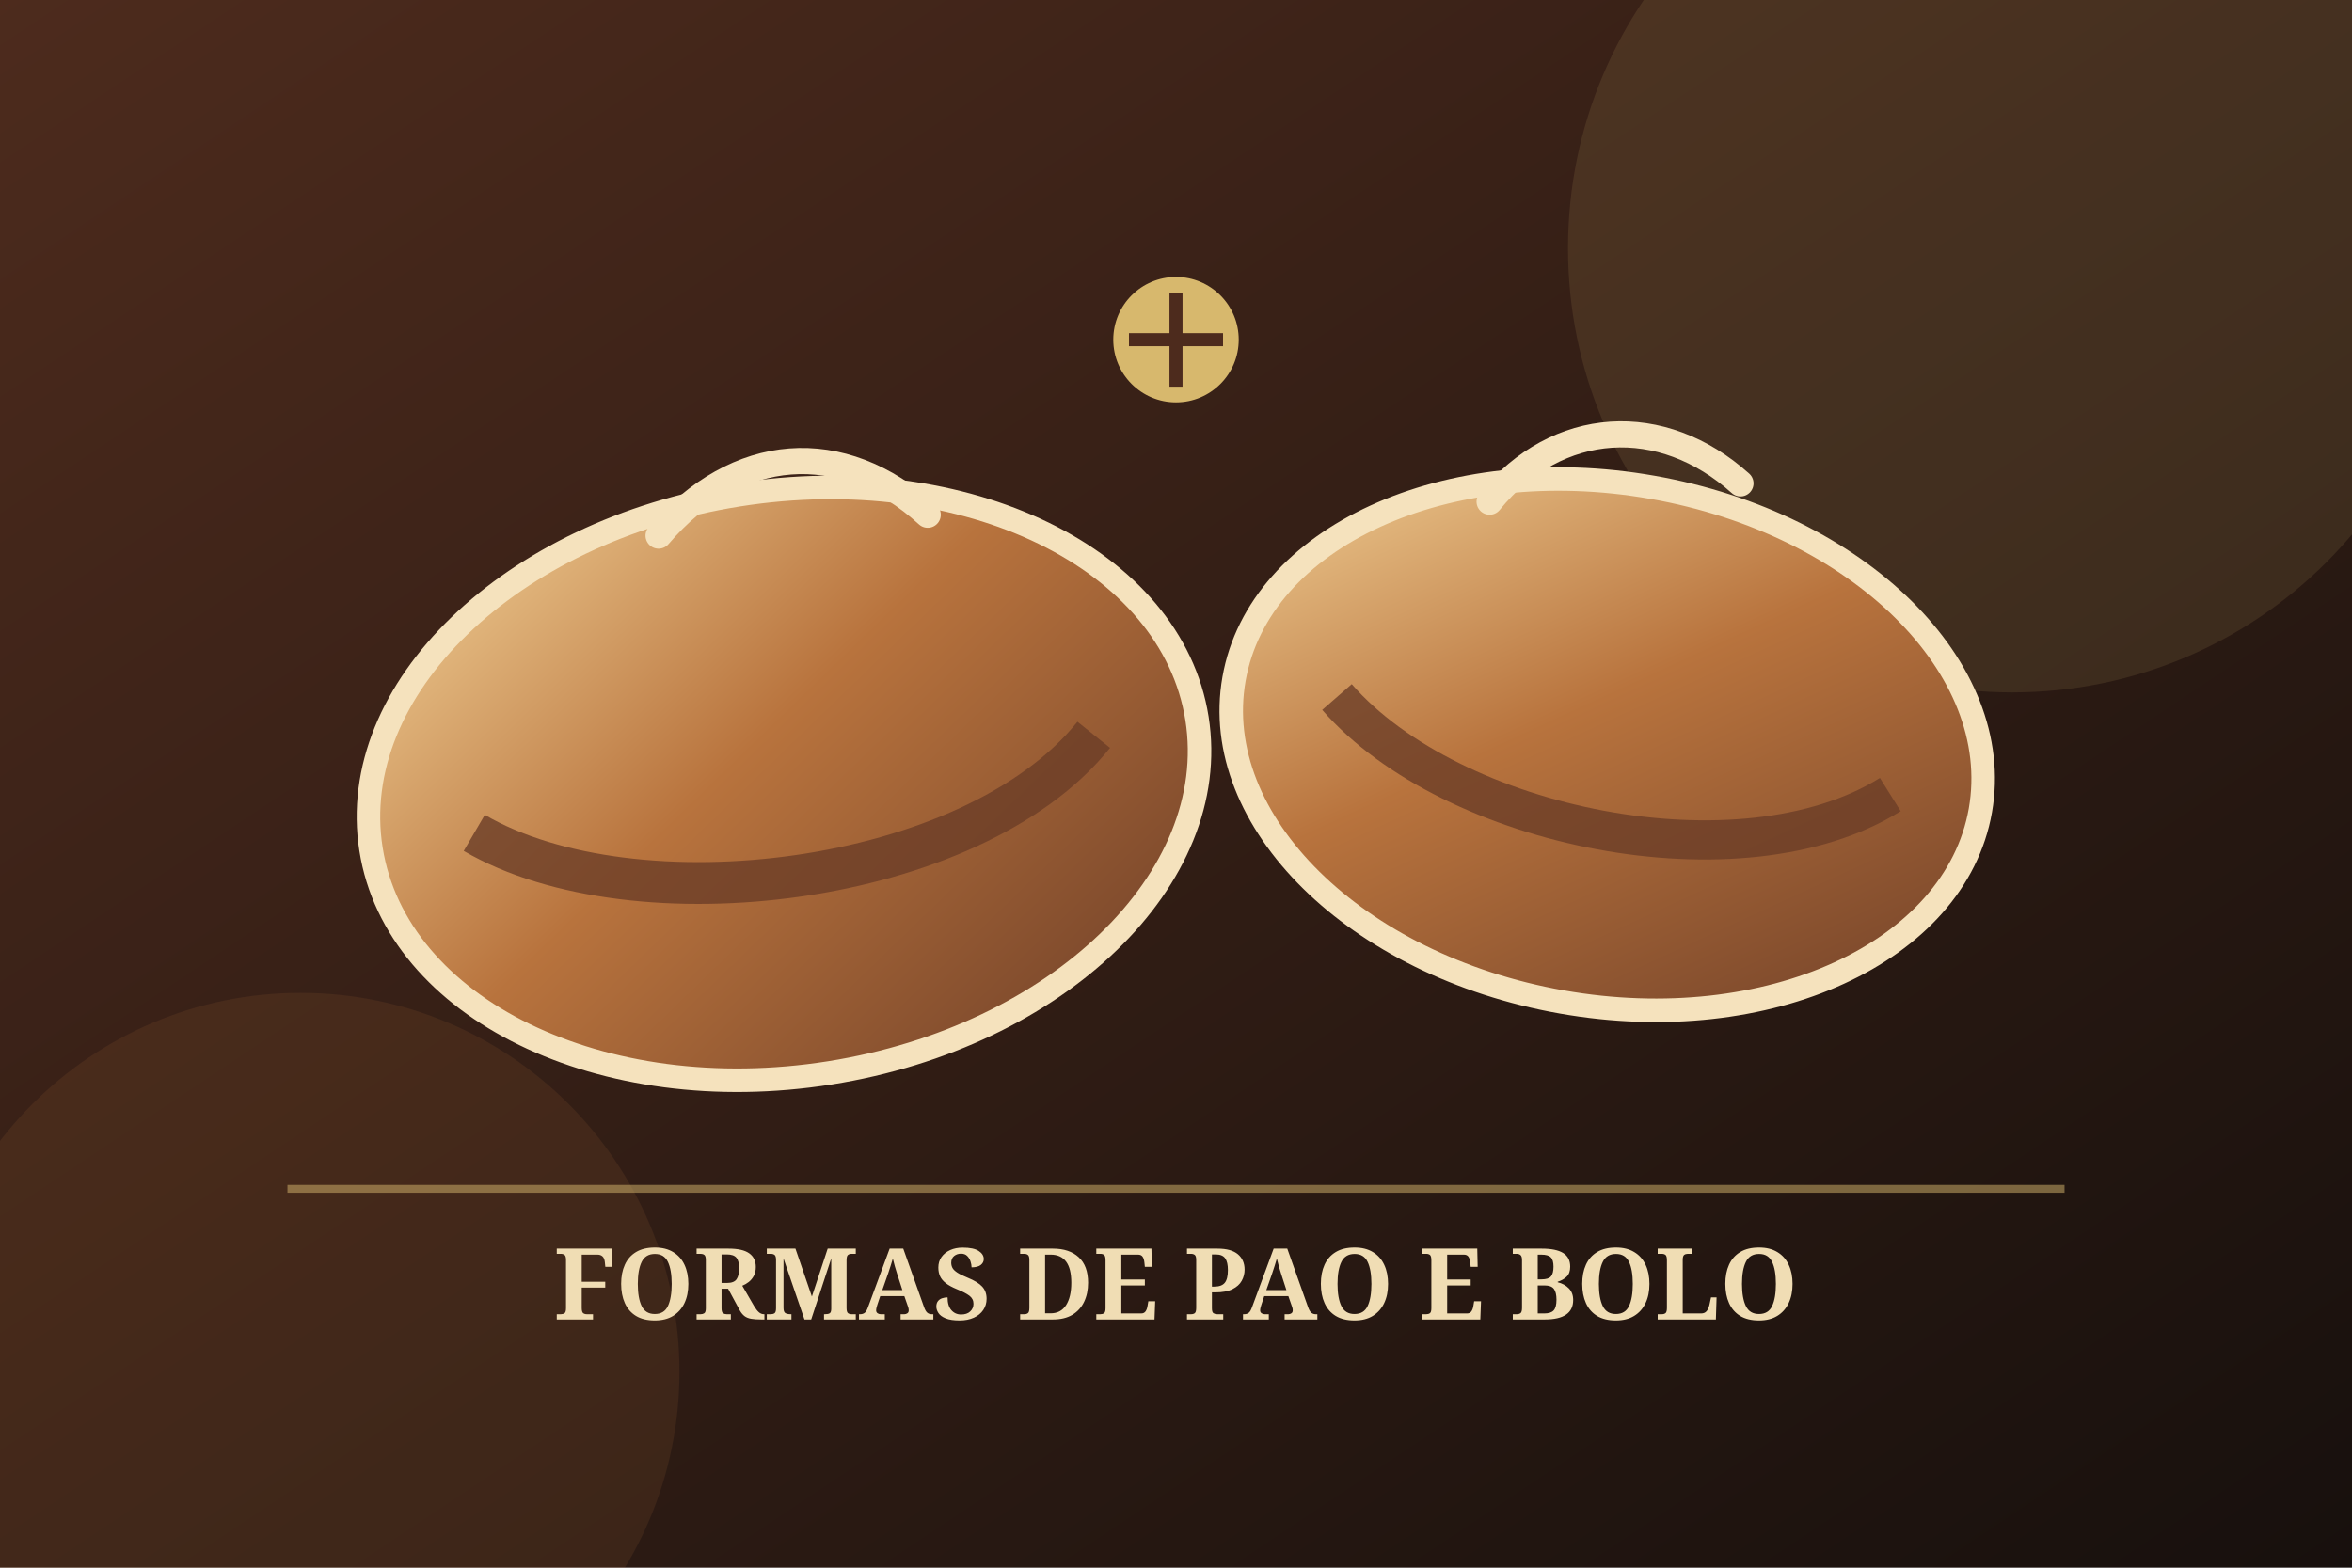
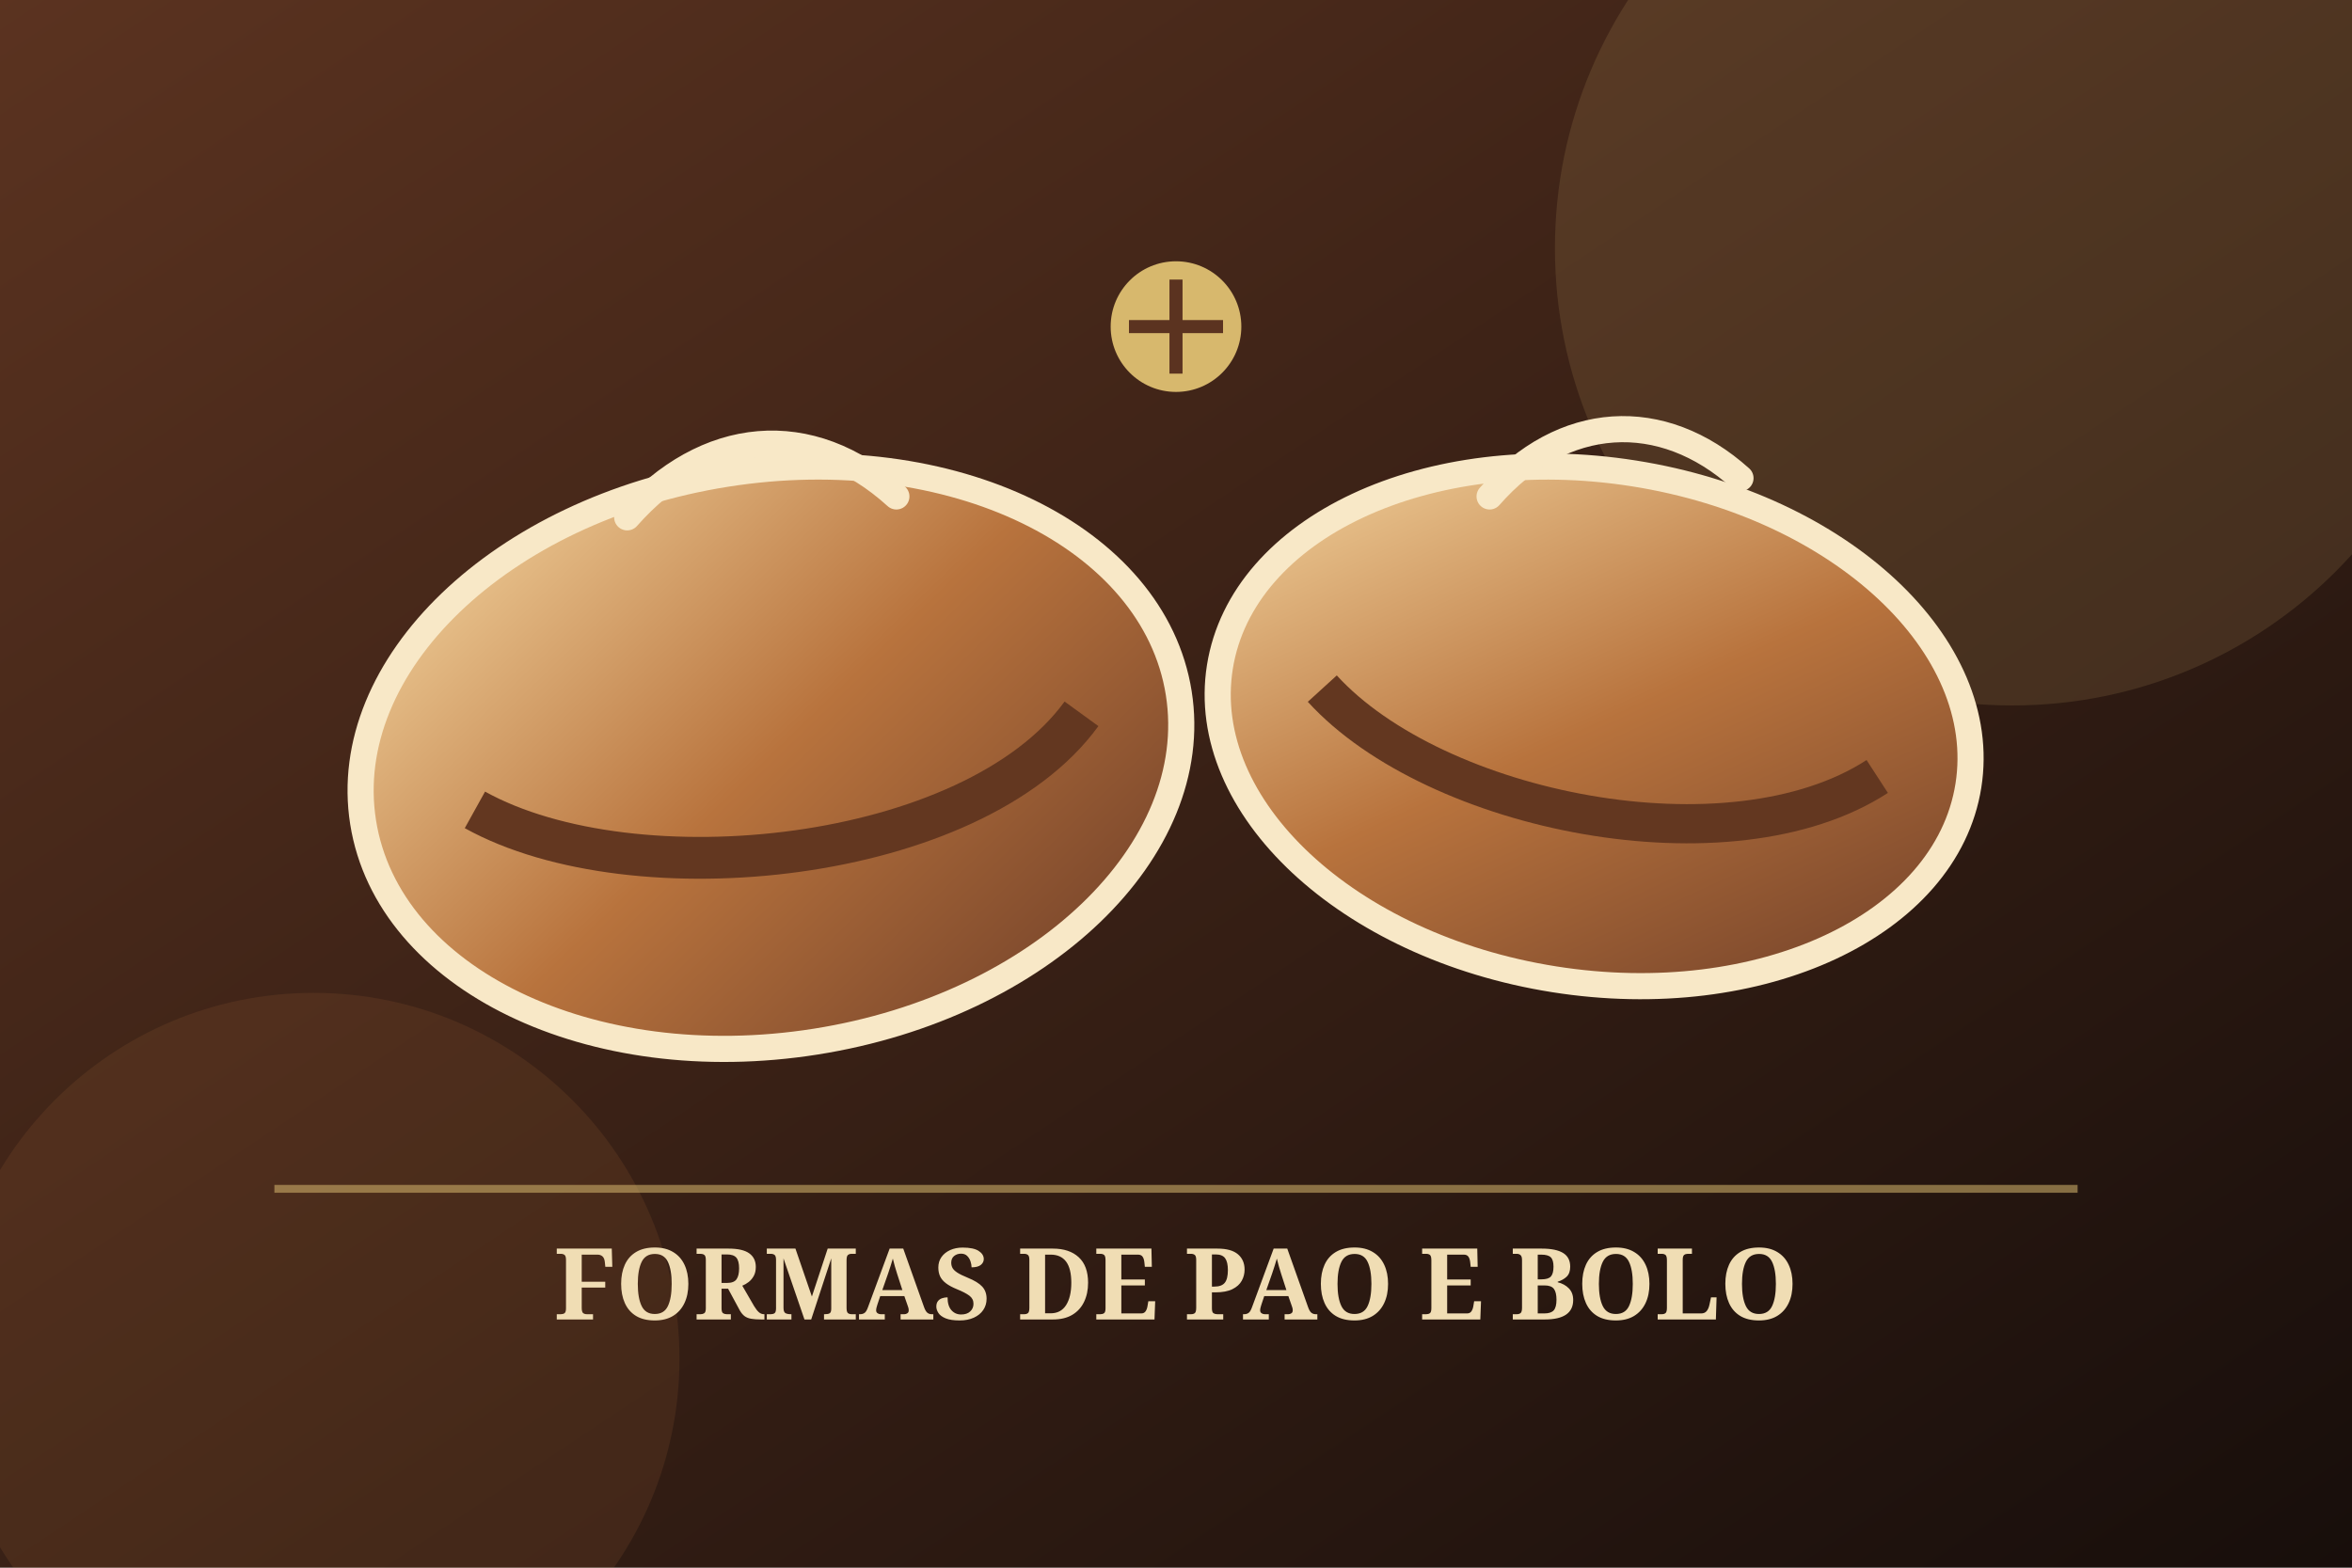
<svg xmlns="http://www.w3.org/2000/svg" viewBox="0 0 900 600">
  <defs>
    <linearGradient id="bg" x1="0" y1="0" x2="1" y2="1">
-       <stop stop-color="#4d2b1d" />
-       <stop offset="1" stop-color="#17100d" />
+       <stop stop-color="#5b3320" />
+       <stop offset="1" stop-color="#170e0b" />
    </linearGradient>
    <linearGradient id="metal" x1="0" y1="0" x2="1" y2="1">
-       <stop stop-color="#f5d69b" />
-       <stop offset=".45" stop-color="#b8733d" />
-       <stop offset="1" stop-color="#6c3d27" />
+       <stop stop-color="#f8dca6" />
+       <stop offset=".5" stop-color="#b8733d" />
+       <stop offset="1" stop-color="#6a3b27" />
    </linearGradient>
  </defs>
  <rect width="900" height="600" fill="url(#bg)" />
-   <circle cx="770" cy="95" r="170" fill="#d7b86d" opacity=".12" />
-   <circle cx="115" cy="525" r="145" fill="#b8733d" opacity=".12" />
-   <path d="M110 455h680" stroke="#d7b86d" stroke-width="3" opacity=".5" />
-   <ellipse cx="300" cy="300" rx="160" ry="112" fill="url(#metal)" stroke="#f5e2bd" stroke-width="9" transform="rotate(-9 300 300)" />
-   <path d="M180 300c55 45 185 50 240 0" fill="none" stroke="#6c3d27" stroke-width="16" opacity=".8" transform="rotate(-9 300 300)" />
-   <ellipse cx="615" cy="285" rx="145" ry="100" fill="url(#metal)" stroke="#f5e2bd" stroke-width="9" transform="rotate(10 615 285)" />
-   <path d="M510 285c52 42 165 45 215 0" fill="none" stroke="#6c3d27" stroke-width="15" opacity=".8" transform="rotate(10 615 285)" />
-   <path d="M252 205c30-35 70-38 103-8" fill="none" stroke="#f5e2bd" stroke-width="10" stroke-linecap="round" />
-   <path d="M570 192c26-32 66-34 96-7" fill="none" stroke="#f5e2bd" stroke-width="10" stroke-linecap="round" />
-   <circle cx="450" cy="130" r="24" fill="#d7b86d" />
-   <path d="M450 112v36M432 130h36" stroke="#4d2b1d" stroke-width="5" />
+   <circle cx="770" cy="95" r="175" fill="#d7b86d" opacity=".14" />
+   <circle cx="120" cy="520" r="140" fill="#b8733d" opacity=".13" />
+   <path d="M105 455h690" stroke="#d7b86d" stroke-width="3" opacity=".55" />
+   <ellipse cx="295" cy="290" rx="158" ry="110" fill="url(#metal)" stroke="#f8e8c7" stroke-width="10" transform="rotate(-9 295 290)" />
+   <path d="M180 292c55 43 185 50 235 0" fill="none" stroke="#633720" stroke-width="16" transform="rotate(-9 295 290)" />
+   <ellipse cx="610" cy="278" rx="145" ry="98" fill="url(#metal)" stroke="#f8e8c7" stroke-width="10" transform="rotate(9 610 278)" />
+   <path d="M505 280c50 40 165 45 215 0" fill="none" stroke="#633720" stroke-width="15" transform="rotate(9 610 278)" />
+   <path d="M240 198c30-34 70-38 103-8M570 190c28-32 66-34 96-7" fill="none" stroke="#f8e8c7" stroke-width="10" stroke-linecap="round" />
+   <circle cx="450" cy="125" r="25" fill="#d7b86d" />
+   <path d="M450 107v36M432 125h36" stroke="#5b3320" stroke-width="5" />
  <text x="450" y="505" text-anchor="middle" fill="#f0ddb4" font-family="Georgia,serif" font-size="38" font-weight="bold">FORMAS DE PAO E BOLO</text>
</svg>
